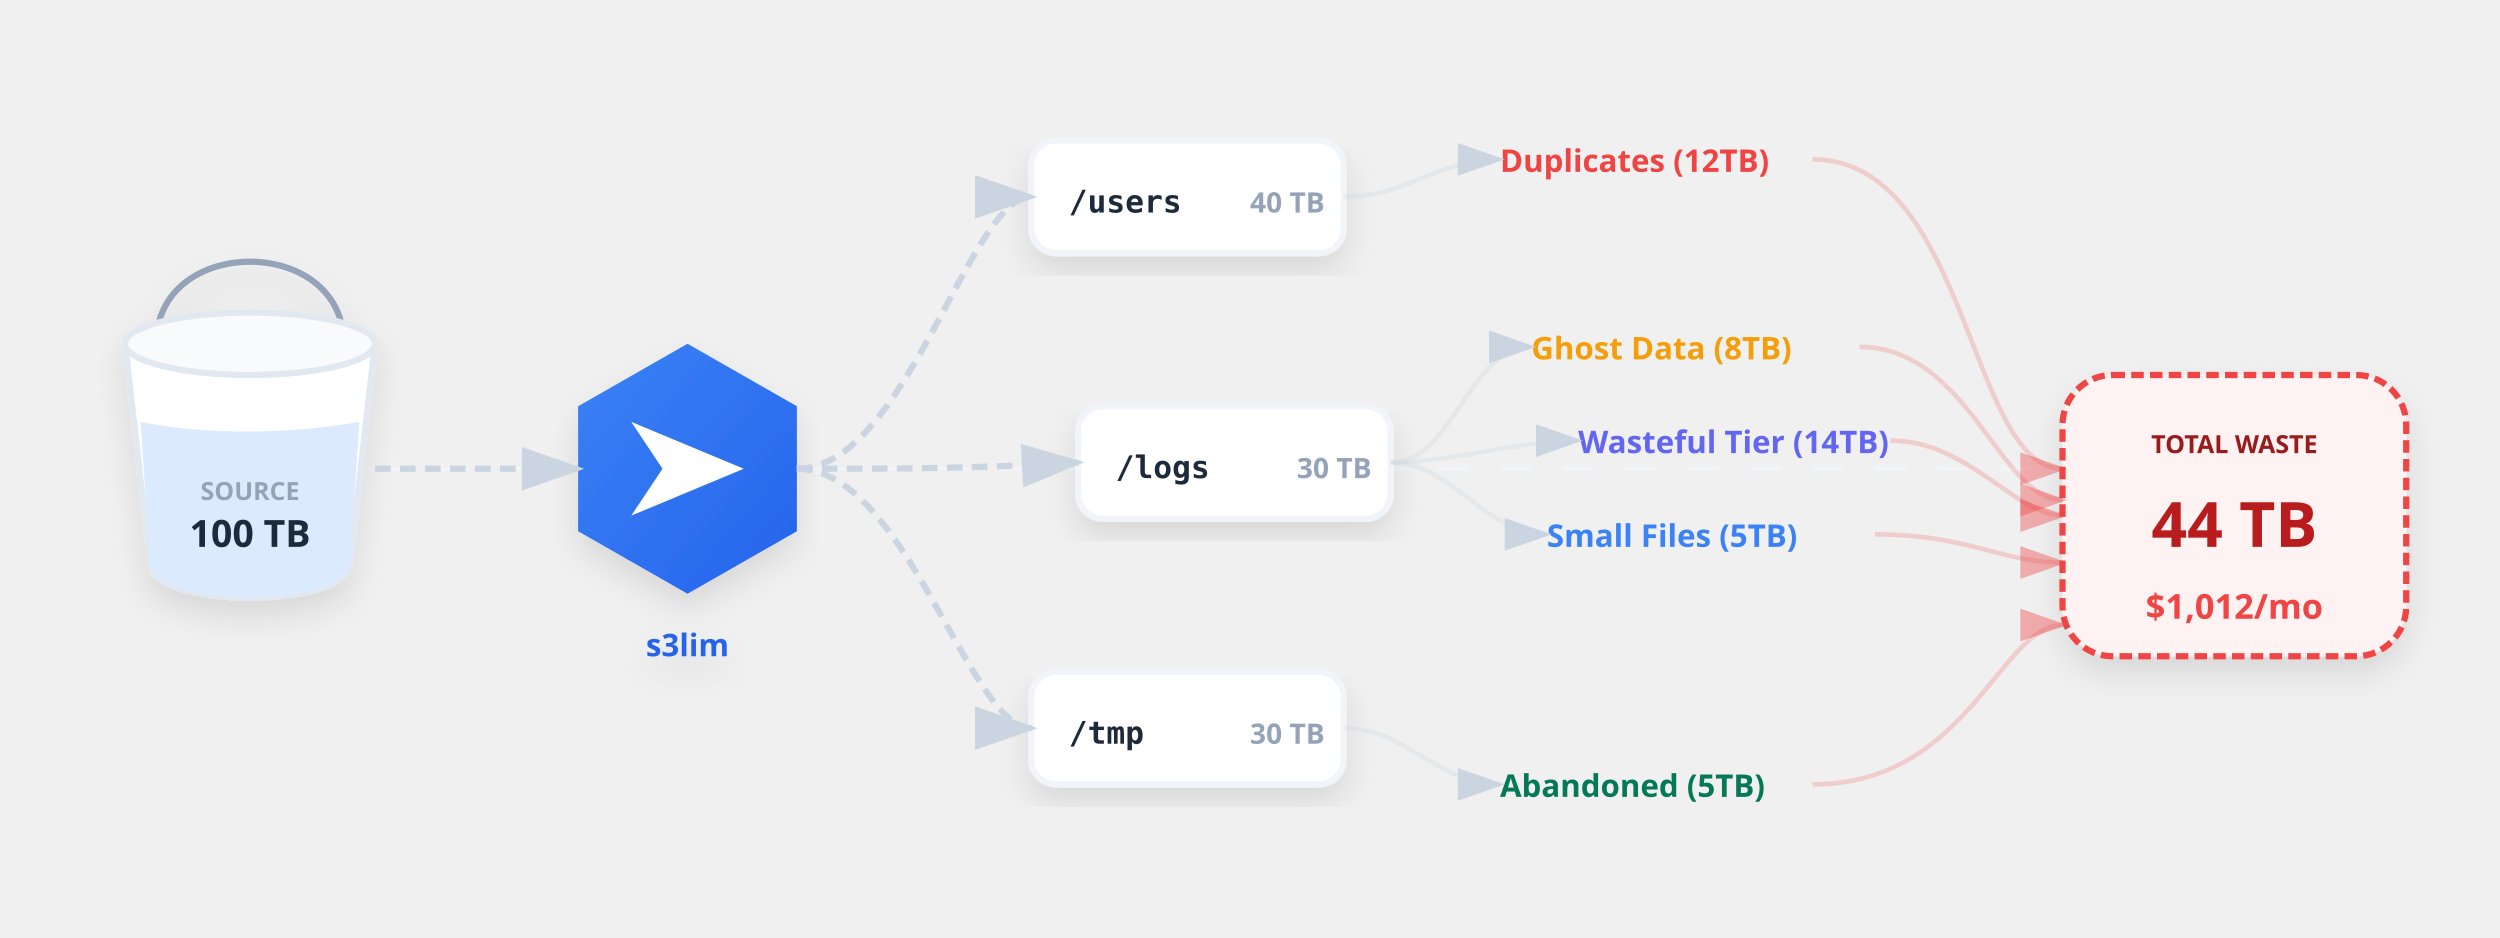
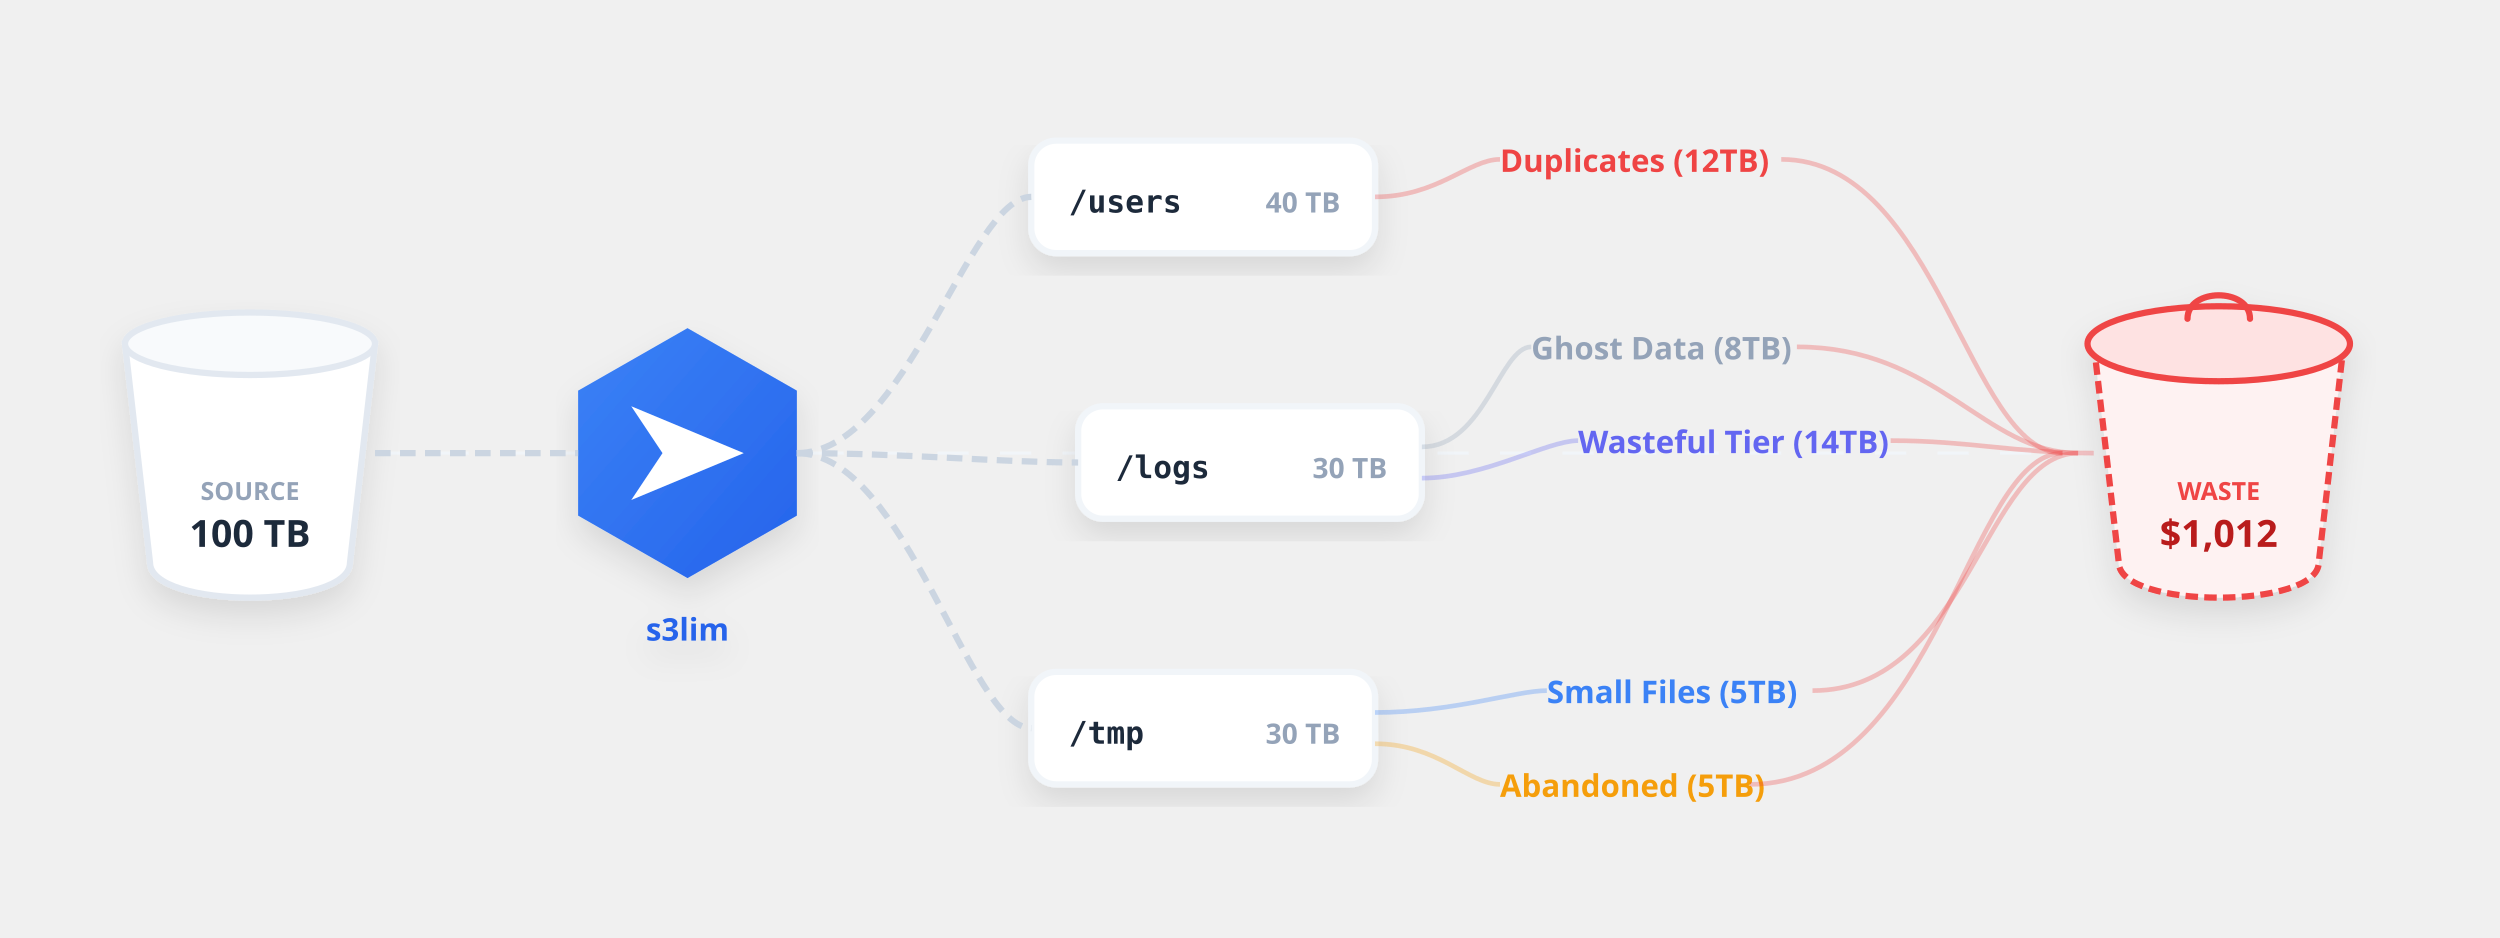
<svg xmlns="http://www.w3.org/2000/svg" width="800" height="300" viewBox="0 0 800 300" fill="none">
  <defs>
    <linearGradient id="blueGradient" x1="0%" y1="0%" x2="100%" y2="100%">
      <stop offset="0%" stop-color="#3B82F6" />
      <stop offset="100%" stop-color="#2563EB" />
    </linearGradient>
    <filter id="dropshadow" height="130%">
      <feGaussianBlur in="SourceAlpha" stdDeviation="5" />
      <feOffset dx="0" dy="5" result="offsetblur" />
      <feComponentTransfer>
        <feFuncA type="linear" slope="0.1" />
      </feComponentTransfer>
      <feMerge>
        <feMergeNode />
        <feMergeNode in="SourceGraphic" />
      </feMerge>
    </filter>
-     <marker id="arrowhead" markerWidth="10" markerHeight="7" refX="9" refY="3.5" orient="auto">
-       <polygon points="0 0, 10 3.5, 0 7" fill="#CBD5E1" />
-     </marker>
-     <marker id="arrowhead-red" markerWidth="10" markerHeight="7" refX="9" refY="3.5" orient="auto">
-       <polygon points="0 0, 10 3.5, 0 7" fill="#EF4444" fill-opacity="0.4" />
-     </marker>
  </defs>
-   <path d="M100 150 H 700" stroke="#F1F5F9" stroke-width="1" stroke-dasharray="10 10" />
+   <path d="M100 145 H 700" stroke="#F1F5F9" stroke-width="1" stroke-dasharray="10 10" />
  <g filter="url(#dropshadow)" transform="translate(30, 80)">
-     <path d="M20 30 C 20 -5, 80 -5, 80 30" fill="none" stroke="#94A3B8" stroke-width="2" stroke-linecap="round" />
    <path d="M10 30 L 18 100 C 18 115, 82 115, 82 100 L 90 30 Z" fill="white" stroke="#E2E8F0" stroke-width="2" />
-     <path d="M15 55 L 18 100 C 18 115, 82 115, 82 100 L 85 55 C 85 55, 50 62, 15 55 Z" fill="#DBEAFE" />
    <ellipse cx="50" cy="30" rx="40" ry="10" fill="#F8FAFC" stroke="#E2E8F0" stroke-width="2" />
    <text x="50" y="80" text-anchor="middle" fill="#94A3B8" font-family="sans-serif" font-weight="800" font-size="8">SOURCE</text>
    <text x="50" y="95" text-anchor="middle" fill="#1E293B" font-family="sans-serif" font-weight="900" font-size="12">100 TB</text>
  </g>
-   <g filter="url(#dropshadow)" transform="translate(180, 110)">
+   <g filter="url(#dropshadow)" transform="translate(180, 105)">
    <path d="M40 0 L75 20 L75 60 L40 80 L5 60 L5 20 Z" fill="url(#blueGradient)" />
    <path d="M22 25 L58 40 L22 55 L32 40 Z" fill="white" />
    <text x="40" y="100" text-anchor="middle" fill="#2563EB" font-family="sans-serif" font-weight="800" font-size="10">s3lim</text>
  </g>
  <g transform="translate(330, 45)">
-     <g filter="url(#dropshadow)" transform="translate(0, 0)">
-       <rect width="100" height="36" rx="8" fill="white" stroke="#F1F5F9" stroke-width="2" />
+     <g filter="url(#dropshadow)">
+       <rect width="110" height="36" rx="8" fill="white" stroke="#F1F5F9" stroke-width="2" />
      <text x="12" y="23" fill="#1E293B" font-family="monospace" font-weight="bold" font-size="10">/users</text>
-       <text x="70" y="23" fill="#94A3B8" font-family="sans-serif" font-weight="bold" font-size="9">40 TB</text>
+       <text x="75" y="23" fill="#94A3B8" font-family="sans-serif" font-weight="bold" font-size="9">40 TB</text>
    </g>
    <g filter="url(#dropshadow)" transform="translate(15, 85)">
-       <rect width="100" height="36" rx="8" fill="white" stroke="#F1F5F9" stroke-width="2" />
+       <rect width="110" height="36" rx="8" fill="white" stroke="#F1F5F9" stroke-width="2" />
      <text x="12" y="23" fill="#1E293B" font-family="monospace" font-weight="bold" font-size="10">/logs</text>
-       <text x="70" y="23" fill="#94A3B8" font-family="sans-serif" font-weight="bold" font-size="9">30 TB</text>
+       <text x="75" y="23" fill="#94A3B8" font-family="sans-serif" font-weight="bold" font-size="9">30 TB</text>
    </g>
    <g filter="url(#dropshadow)" transform="translate(0, 170)">
-       <rect width="100" height="36" rx="8" fill="white" stroke="#F1F5F9" stroke-width="2" />
+       <rect width="110" height="36" rx="8" fill="white" stroke="#F1F5F9" stroke-width="2" />
      <text x="12" y="23" fill="#1E293B" font-family="monospace" font-weight="bold" font-size="10">/tmp</text>
-       <text x="70" y="23" fill="#94A3B8" font-family="sans-serif" font-weight="bold" font-size="9">30 TB</text>
+       <text x="75" y="23" fill="#94A3B8" font-family="sans-serif" font-weight="bold" font-size="9">30 TB</text>
    </g>
  </g>
  <g transform="translate(480, 30)">
-     <text id="i1" x="0" y="25" fill="#EF4444" font-family="sans-serif" font-weight="bold" font-size="10">Duplicates (12TB)</text>
-     <text id="i2" x="10" y="85" fill="#F59E0B" font-family="sans-serif" font-weight="bold" font-size="10">Ghost Data (8TB)</text>
-     <text id="i3" x="25" y="115" fill="#6366F1" font-family="sans-serif" font-weight="bold" font-size="10">Wasteful Tier (14TB)</text>
-     <text id="i4" x="15" y="145" fill="#3B82F6" font-family="sans-serif" font-weight="bold" font-size="10">Small Files (5TB)</text>
-     <text id="i5" x="0" y="225" fill="#047857" font-family="sans-serif" font-weight="bold" font-size="10">Abandoned (5TB)</text>
+     <text x="0" y="25" fill="#EF4444" font-family="sans-serif" font-weight="bold" font-size="10">Duplicates (12TB)</text>
+     <text x="10" y="85" fill="#94A3B8" font-family="sans-serif" font-weight="bold" font-size="10">Ghost Data (8TB)</text>
+     <text x="25" y="115" fill="#6366F1" font-family="sans-serif" font-weight="bold" font-size="10">Wasteful Tier (14TB)</text>
+     <text x="15" y="195" fill="#3B82F6" font-family="sans-serif" font-weight="bold" font-size="10">Small Files (5TB)</text>
+     <text x="0" y="225" fill="#F59E0B" font-family="sans-serif" font-weight="bold" font-size="10">Abandoned (5TB)</text>
  </g>
-   <g filter="url(#dropshadow)" transform="translate(660, 120)">
-     <rect width="110" height="90" rx="16" fill="#FEF2F2" stroke="#EF4444" stroke-width="2" stroke-dasharray="4 2" />
-     <text x="55" y="25" text-anchor="middle" fill="#991B1B" font-family="sans-serif" font-weight="800" font-size="8">TOTAL WASTE</text>
-     <text x="55" y="55" text-anchor="middle" fill="#B91C1C" font-family="sans-serif" font-weight="900" font-size="20">44 TB</text>
-     <text x="55" y="78" text-anchor="middle" fill="#EF4444" font-family="sans-serif" font-weight="bold" font-size="11">$1,012/mo</text>
+   <g filter="url(#dropshadow)" transform="translate(660, 80)">
+     <path d="M10 30 L 18 100 C 18 115, 82 115, 82 100 L 90 30 Z" fill="#FEF2F2" stroke="#EF4444" stroke-width="2" stroke-dasharray="4 2" />
+     <ellipse cx="50" cy="30" rx="42" ry="12" fill="#FEE2E2" stroke="#EF4444" stroke-width="2" />
+     <path d="M40 22 C 40 12, 60 12, 60 22" fill="none" stroke="#EF4444" stroke-width="2" stroke-linecap="round" />
+     <text x="50" y="80" text-anchor="middle" fill="#EF4444" font-family="sans-serif" font-weight="800" font-size="8">WASTE</text>
+     <text x="50" y="95" text-anchor="middle" fill="#B91C1C" font-family="sans-serif" font-weight="900" font-size="12">$1,012</text>
  </g>
-   <path d="M120 150 C 140 150, 160 150, 185 150" stroke="#CBD5E1" stroke-width="2" stroke-dasharray="5 3" marker-end="url(#arrowhead)" />
-   <path d="M255 150 C 290 150, 310 63, 330 63" stroke="#CBD5E1" stroke-width="2" stroke-dasharray="5 3" marker-end="url(#arrowhead)" />
-   <path d="M255 150 C 290 150, 310 150, 345 148" stroke="#CBD5E1" stroke-width="2" stroke-dasharray="5 3" marker-end="url(#arrowhead)" />
-   <path d="M255 150 C 290 150, 310 233, 330 233" stroke="#CBD5E1" stroke-width="2" stroke-dasharray="5 3" marker-end="url(#arrowhead)" />
-   <path d="M430 63 C 450 63, 460 51, 480 51" stroke="#CBD5E1" stroke-width="1.5" stroke-opacity="0.3" marker-end="url(#arrowhead)" />
-   <path d="M445 148 C 465 148, 470 111, 490 111" stroke="#CBD5E1" stroke-width="1.5" stroke-opacity="0.3" marker-end="url(#arrowhead)" />
-   <path d="M445 148 C 465 148, 485 141, 505 141" stroke="#CBD5E1" stroke-width="1.5" stroke-opacity="0.3" marker-end="url(#arrowhead)" />
-   <path d="M445 148 C 465 148, 475 171, 495 171" stroke="#CBD5E1" stroke-width="1.5" stroke-opacity="0.3" marker-end="url(#arrowhead)" />
-   <path d="M430 233 C 450 233, 460 251, 480 251" stroke="#CBD5E1" stroke-width="1.5" stroke-opacity="0.3" marker-end="url(#arrowhead)" />
-   <path d="M580 51 C 630 51, 630 150, 660 150" stroke="#EF4444" stroke-width="1.5" stroke-opacity="0.2" marker-end="url(#arrowhead-red)" />
-   <path d="M595 111 C 630 111, 640 160, 660 160" stroke="#EF4444" stroke-width="1.5" stroke-opacity="0.2" marker-end="url(#arrowhead-red)" />
-   <path d="M605 141 C 630 141, 645 165, 660 165" stroke="#EF4444" stroke-width="1.5" stroke-opacity="0.2" marker-end="url(#arrowhead-red)" />
-   <path d="M600 171 C 630 171, 640 180, 660 180" stroke="#EF4444" stroke-width="1.5" stroke-opacity="0.2" marker-end="url(#arrowhead-red)" />
-   <path d="M580 251 C 630 251, 640 200, 660 200" stroke="#EF4444" stroke-width="1.5" stroke-opacity="0.2" marker-end="url(#arrowhead-red)" />
+   <path d="M120 145 C 140 145, 160 145, 185 145" stroke="#CBD5E1" stroke-width="2" stroke-dasharray="5 3" />
+   <path d="M255 145 C 290 145, 310 63, 330 63" stroke="#CBD5E1" stroke-width="2" stroke-dasharray="5 3" />
+   <path d="M255 145 C 290 145, 320 148, 345 148" stroke="#CBD5E1" stroke-width="2" stroke-dasharray="5 3" />
+   <path d="M255 145 C 290 145, 310 233, 330 233" stroke="#CBD5E1" stroke-width="2" stroke-dasharray="5 3" />
+   <path d="M440 63 C 460 63, 470 51, 480 51" stroke="#EF4444" stroke-width="1.5" stroke-opacity="0.3" />
+   <path d="M455 143 C 475 143, 480 111, 490 111" stroke="#94A3B8" stroke-width="1.5" stroke-opacity="0.3" />
+   <path d="M455 153 C 475 153, 495 141, 505 141" stroke="#6366F1" stroke-width="1.5" stroke-opacity="0.3" />
+   <path d="M440 228 C 465 228, 485 221, 495 221" stroke="#3B82F6" stroke-width="1.5" stroke-opacity="0.3" />
+   <path d="M440 238 C 460 238, 470 251, 480 251" stroke="#F59E0B" stroke-width="1.5" stroke-opacity="0.3" />
+   <path d="M570 51 C 620 51, 630 145, 660 145" stroke="#EF4444" stroke-width="1.5" stroke-opacity="0.3" />
+   <path d="M575 111 C 620 111, 635 145, 665 145" stroke="#EF4444" stroke-width="1.5" stroke-opacity="0.3" />
+   <path d="M605 141 C 630 141, 645 145, 670 145" stroke="#EF4444" stroke-width="1.5" stroke-opacity="0.3" />
+   <path d="M580 221 C 630 221, 635 145, 665 145" stroke="#EF4444" stroke-width="1.5" stroke-opacity="0.3" />
+   <path d="M560 251 C 620 251, 630 145, 660 145" stroke="#EF4444" stroke-width="1.5" stroke-opacity="0.3" />
</svg>
